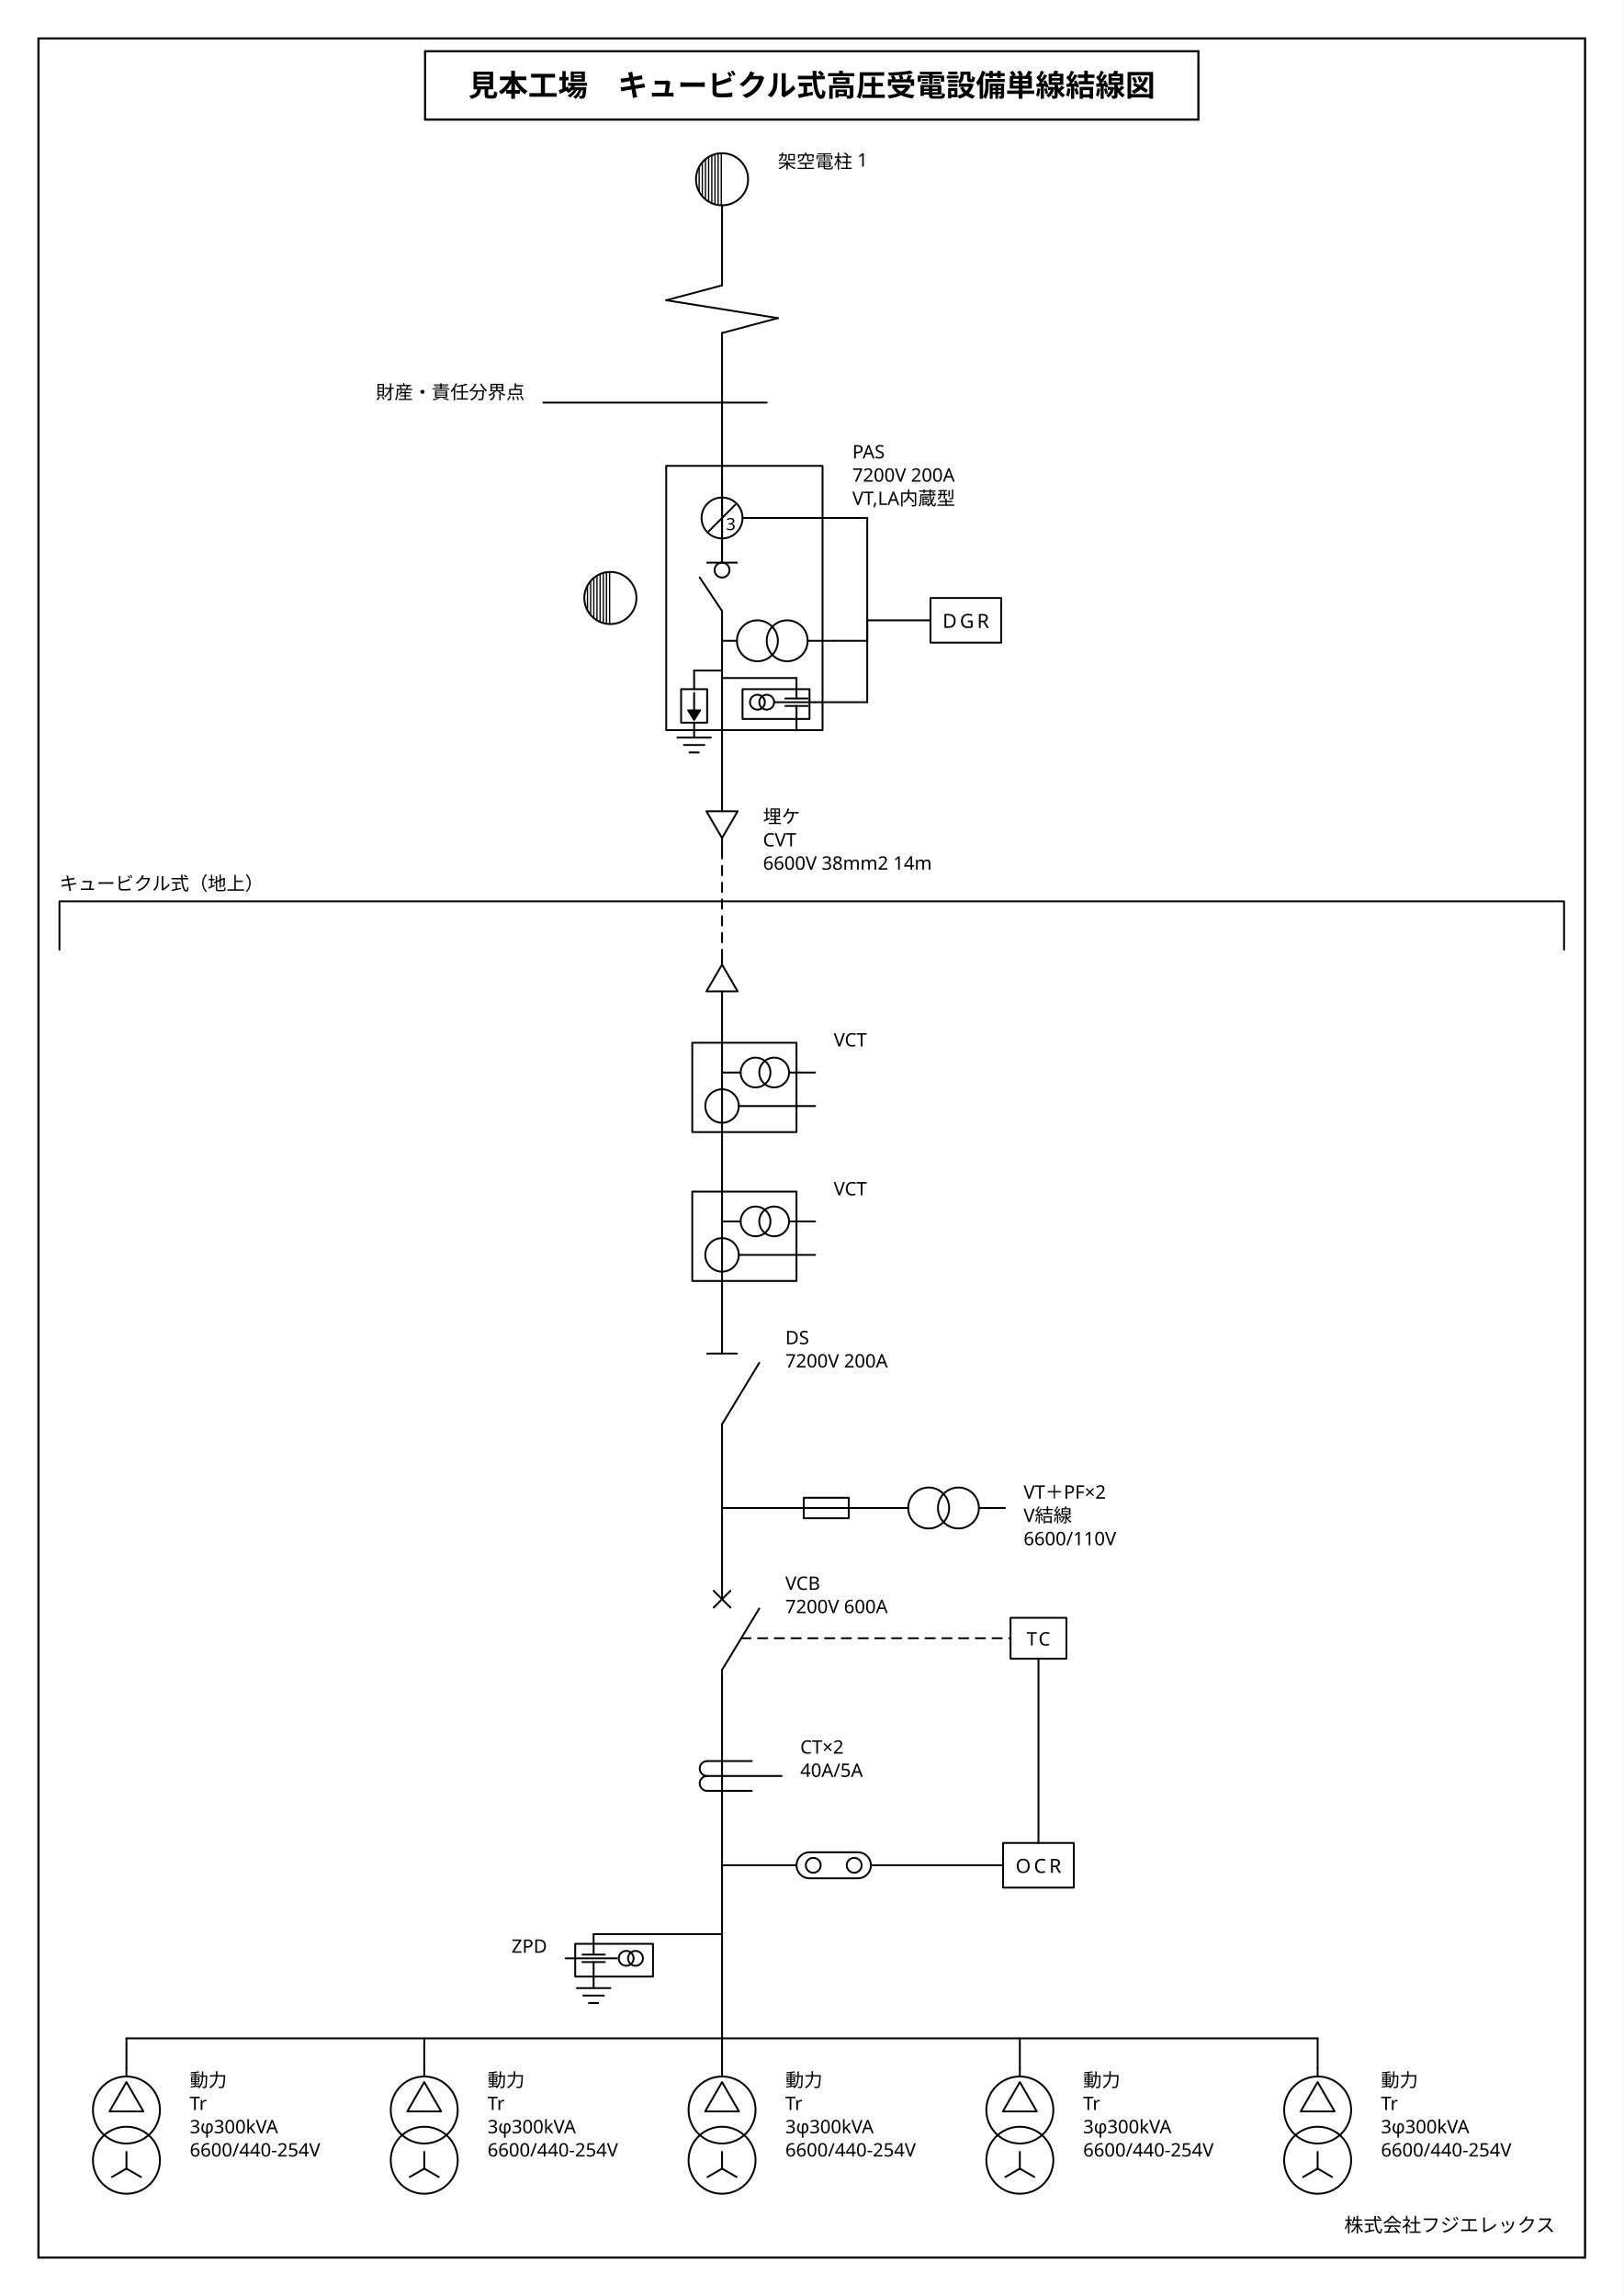
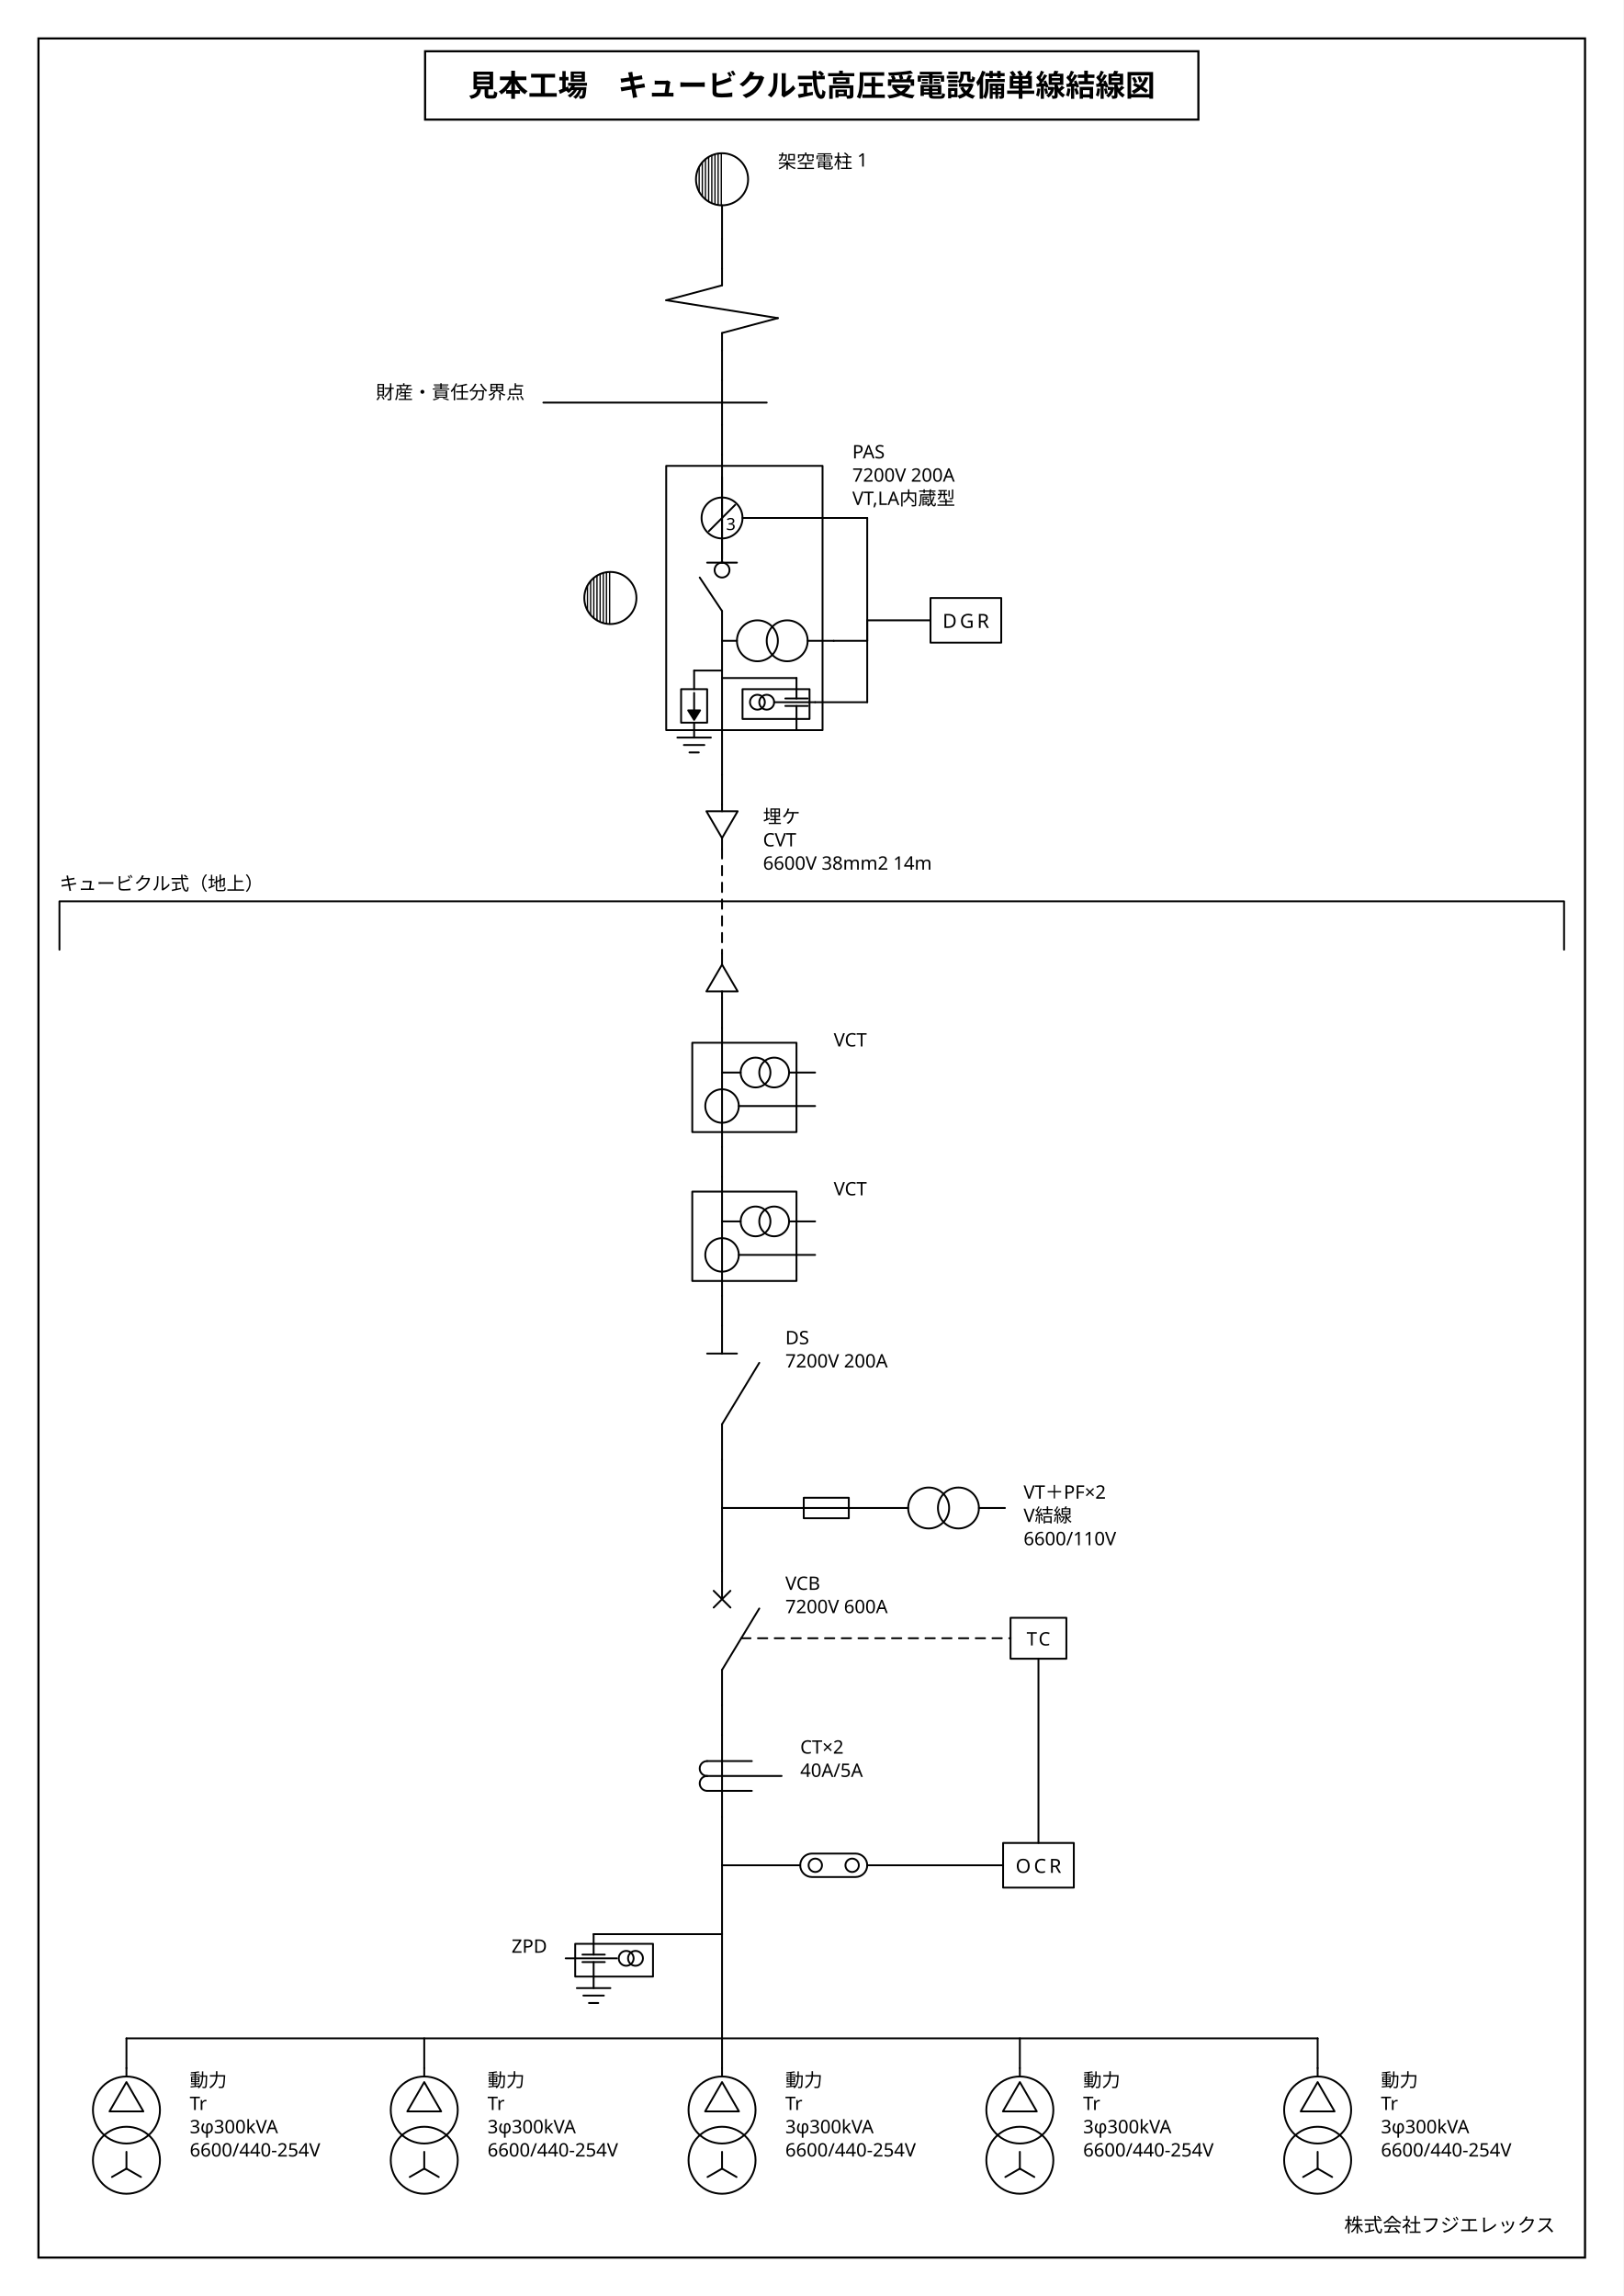
<svg xmlns="http://www.w3.org/2000/svg" viewBox="0 0 760 1075" width="760" height="1075">
  <rect x="0" y="0" width="760" height="1075" fill="#fff" />
  <g stroke="#000" fill="none">
    <rect x="18" y="18" width="724" height="1039" stroke-width="1" />
    <rect x="199" y="24" width="362" height="32" stroke-width="1" />
  </g>
  <text x="380" y="45" font-size="14" font-weight="700" text-anchor="middle" font-family="IPAGothic, 'IPAゴシック', 'Noto Sans JP', 'Hiragino Kaku Gothic ProN', 'Yu Gothic', sans-serif" fill="#000">見本工場　キュービクル式高圧受電設備単線結線図</text>
  <text x="728" y="1045" font-size="9" text-anchor="end" font-family="IPAGothic, 'IPAゴシック', 'Noto Sans JP', 'Hiragino Kaku Gothic ProN', 'Yu Gothic', sans-serif" fill="#000">株式会社フジエレックス</text>
  <g transform="translate(338.01 70) scale(0.8713)">
    <g stroke="#000" fill="none" stroke-linecap="round" stroke-linejoin="round" color="#000">
      <path d="M -356 404 L 452.4 404 M -356 404 L -356 430 M 452.4 404 L 452.4 430" fill="none" stroke-width="1" />
      <text x="-356" y="398" font-size="10" font-family="IPAGothic, 'IPAゴシック', 'Noto Sans JP', 'Hiragino Kaku Gothic ProN', 'Yu Gothic', sans-serif" fill="currentColor" stroke="none">キュービクル式（地上）</text>
      <line x1="0" y1="48" x2="0" y2="64" stroke-width="1" />
      <line x1="0" y1="108" x2="0" y2="124" stroke-width="1" />
      <line x1="0" y1="148" x2="0" y2="164" stroke-width="1" />
      <line x1="0" y1="280" x2="-15" y2="280" stroke-width="1" />
      <line x1="0" y1="284" x2="40" y2="284" stroke-width="1" />
      <line x1="32" y1="198" x2="78" y2="198" stroke-width="1" />
      <line x1="78" y1="198" x2="78" y2="253" stroke-width="1" />
      <line x1="60" y1="264" x2="78" y2="264" stroke-width="1" />
      <line x1="78" y1="264" x2="78" y2="253" stroke-width="1" />
      <line x1="50" y1="297" x2="78" y2="297" stroke-width="1" />
      <line x1="78" y1="297" x2="78" y2="253" stroke-width="1" />
      <line x1="78" y1="253" x2="112" y2="253" stroke-width="1" />
      <line x1="0" y1="336" x2="0" y2="352" stroke-width="1" />
      <line x1="0" y1="376" x2="0" y2="432" stroke-width="1" stroke-dasharray="5 4" />
      <line x1="0" y1="456" x2="0" y2="472" stroke-width="1" />
      <line x1="0" y1="536" x2="0" y2="552" stroke-width="1" />
      <line x1="0" y1="616" x2="0" y2="632" stroke-width="1" />
      <line x1="0" y1="704" x2="0" y2="730" stroke-width="1" />
      <line x1="0" y1="730" x2="34" y2="730" stroke-width="1" />
      <line x1="78" y1="730" x2="92" y2="730" stroke-width="1" />
      <line x1="0" y1="730" x2="0" y2="764" stroke-width="1" />
      <line x1="0" y1="836" x2="0" y2="852" stroke-width="1" />
      <line x1="0" y1="896" x2="0" y2="922" stroke-width="1" />
      <line x1="0" y1="922" x2="34" y2="922" stroke-width="1" />
      <line x1="86" y1="922" x2="151" y2="922" stroke-width="1" />
      <line x1="10.303" y1="800" x2="155" y2="800" stroke-width="1" stroke-dasharray="5 4" />
      <line x1="170" y1="811" x2="170" y2="910" stroke-width="1" />
      <line x1="0" y1="922" x2="0" y2="959" stroke-width="1" />
      <line x1="0" y1="959" x2="-69" y2="959" stroke-width="1" />
      <line x1="0" y1="959" x2="0" y2="1015" stroke-width="1" />
      <line x1="-320" y1="1015" x2="320" y2="1015" stroke-width="1" />
      <line x1="-320" y1="1015" x2="-320" y2="1031" stroke-width="1" />
      <line x1="-160" y1="1015" x2="-160" y2="1031" stroke-width="1" />
      <line x1="0" y1="1015" x2="0" y2="1031" stroke-width="1" />
      <line x1="160" y1="1015" x2="160" y2="1031" stroke-width="1" />
      <line x1="320" y1="1015" x2="320" y2="1031" stroke-width="1" />
      <g transform="translate(-16 0)">
        <circle cx="16" cy="16" r="14" fill="none" stroke-width="1" />
        <line x1="3.7" y1="9.313" x2="3.7" y2="22.687" stroke-width="0.7" />
        <line x1="5.4" y1="6.855" x2="5.4" y2="25.145" stroke-width="0.7" />
        <line x1="7.1" y1="5.193" x2="7.1" y2="26.807" stroke-width="0.7" />
        <line x1="8.8" y1="3.993" x2="8.8" y2="28.007" stroke-width="0.7" />
        <line x1="10.5" y1="3.126" x2="10.5" y2="28.874" stroke-width="0.7" />
        <line x1="12.2" y1="2.526" x2="12.2" y2="29.474" stroke-width="0.7" />
        <line x1="13.9" y1="2.158" x2="13.9" y2="29.842" stroke-width="0.7" />
        <line x1="15.6" y1="2.006" x2="15.6" y2="29.994" stroke-width="0.7" />
        <line x1="16" y1="30" x2="16" y2="48" stroke-width="1" />
      </g>
      <text x="30" y="10" font-size="10" text-anchor="start" font-family="IPAGothic, 'IPAゴシック', 'Noto Sans JP', 'Hiragino Kaku Gothic ProN', 'Yu Gothic', sans-serif" fill="currentColor" stroke="none">
        <tspan x="30" dy="0">架空電柱 1</tspan>
      </text>
      <g transform="translate(-30 64)">
        <line x1="30" y1="0" x2="30" y2="9" stroke-width="1" />
        <line x1="30" y1="9" x2="0" y2="17" stroke-width="1" />
        <line x1="0" y1="17" x2="60" y2="26.6" stroke-width="1" />
        <line x1="60" y1="26.6" x2="30" y2="34.6" stroke-width="1" />
        <line x1="30" y1="34.6" x2="30" y2="44" stroke-width="1" />
      </g>
      <g transform="translate(-96 124)">
        <line x1="96" y1="0" x2="96" y2="24" stroke-width="1" />
        <line x1="0" y1="12" x2="120" y2="12" stroke-width="1" />
      </g>
      <text x="-106" y="134" font-size="10" text-anchor="end" font-family="IPAGothic, 'IPAゴシック', 'Noto Sans JP', 'Hiragino Kaku Gothic ProN', 'Yu Gothic', sans-serif" fill="currentColor" stroke="none">
        <tspan x="-106" dy="0">財産・責任分界点</tspan>
      </text>
      <g transform="translate(-36 164)">
        <line x1="36" y1="0" x2="36" y2="6" stroke-width="1" />
        <rect x="6" y="6" width="84" height="142" fill="none" stroke-width="1" />
        <line x1="36" y1="6" x2="36" y2="58" stroke-width="1" />
        <line x1="28" y1="58" x2="44" y2="58" stroke-width="1" />
        <circle cx="36" cy="62" r="4" fill="none" stroke-width="1" />
        <line x1="36" y1="84" x2="24" y2="66" stroke-width="1" />
        <line x1="36" y1="84" x2="36" y2="172" stroke-width="1" />
      </g>
      <text x="70" y="166" font-size="10" text-anchor="start" font-family="IPAGothic, 'IPAゴシック', 'Noto Sans JP', 'Hiragino Kaku Gothic ProN', 'Yu Gothic', sans-serif" fill="currentColor" stroke="none">
        <tspan x="70" dy="0">PAS</tspan>
        <tspan x="70" dy="12.5">7200V 200A</tspan>
        <tspan x="70" dy="12.5">VT,LA内蔵型</tspan>
      </text>
      <g transform="translate(-76 225)">
        <circle cx="16" cy="16" r="14" fill="none" stroke-width="1" />
        <line x1="3.7" y1="9.313" x2="3.7" y2="22.687" stroke-width="0.7" />
        <line x1="5.4" y1="6.855" x2="5.4" y2="25.145" stroke-width="0.7" />
        <line x1="7.1" y1="5.193" x2="7.1" y2="26.807" stroke-width="0.7" />
        <line x1="8.8" y1="3.993" x2="8.8" y2="28.007" stroke-width="0.7" />
        <line x1="10.5" y1="3.126" x2="10.5" y2="28.874" stroke-width="0.7" />
        <line x1="12.2" y1="2.526" x2="12.2" y2="29.474" stroke-width="0.7" />
        <line x1="13.9" y1="2.158" x2="13.9" y2="29.842" stroke-width="0.7" />
        <line x1="15.6" y1="2.006" x2="15.6" y2="29.994" stroke-width="0.7" />
      </g>
      <g transform="translate(-20 176)">
        <line x1="20" y1="0" x2="20" y2="44" stroke-width="1" />
        <circle cx="20" cy="22" r="11" fill="none" stroke-width="1" />
        <line x1="12.929" y1="29.071" x2="27.071" y2="14.929" stroke-width="1" />
        <text x="24.75" y="25" font-size="9" text-anchor="middle" dominant-baseline="central" font-family="IPAGothic, 'IPAゴシック', 'Noto Sans JP', 'Hiragino Kaku Gothic ProN', 'Yu Gothic', sans-serif" fill="currentColor" stroke="none">3</text>
        <line x1="31" y1="22" x2="52" y2="22" stroke-width="1" />
      </g>
      <g transform="translate(0 249)">
        <line x1="0" y1="15" x2="8" y2="15" stroke-width="1" />
        <circle cx="19" cy="15" r="11" fill="none" stroke-width="1" />
        <circle cx="35" cy="15" r="11" fill="none" stroke-width="1" />
        <line x1="46" y1="15" x2="60" y2="15" stroke-width="1" />
      </g>
      <g transform="translate(-35 280)">
        <line x1="20" y1="0" x2="20" y2="10" stroke-width="1" />
        <rect x="13" y="10" width="14" height="18" fill="none" stroke-width="1" />
        <line x1="20" y1="12" x2="20" y2="23" stroke-width="1" />
        <polygon points="16.8,21.38 20,26.5 23.2,21.38" fill="currentColor" stroke-width="1" />
        <line x1="20" y1="28" x2="20" y2="36" stroke-width="1" />
        <line x1="11" y1="36" x2="29" y2="36" stroke-width="1" />
        <line x1="14.5" y1="40" x2="25.5" y2="40" stroke-width="1" />
        <line x1="17.5" y1="44" x2="22.5" y2="44" stroke-width="1" />
      </g>
      <g transform="translate(10 284)">
        <line x1="30" y1="0" x2="30" y2="11" stroke-width="1" />
        <rect x="1" y="6" width="36" height="16" fill="none" stroke-width="1" />
        <line x1="24" y1="11" x2="36" y2="11" stroke-width="1" />
        <line x1="24" y1="15" x2="36" y2="15" stroke-width="1" />
        <line x1="30" y1="15" x2="30" y2="28" stroke-width="1" />
        <line x1="18" y1="13" x2="40" y2="13" stroke-width="1" />
        <circle cx="9" cy="13" r="4" fill="none" stroke-width="1" />
        <circle cx="14" cy="13" r="4" fill="none" stroke-width="1" />
      </g>
      <g transform="translate(112 241)">
        <rect x="0" y="0" width="38" height="24" fill="none" stroke-width="1" />
        <text x="19" y="12" font-size="10.5" text-anchor="middle" dominant-baseline="central" font-family="IPAGothic, 'IPAゴシック', 'Noto Sans JP', 'Hiragino Kaku Gothic ProN', 'Yu Gothic', sans-serif" letter-spacing="1.6" fill="currentColor" stroke="none">DGR</text>
      </g>
      <g transform="translate(-12 352)">
        <line x1="12" y1="0" x2="12" y2="3.6" stroke-width="1" />
        <polygon points="3.6,3.6 20.4,3.6 12,18" fill="none" stroke-width="1" />
        <line x1="12" y1="18" x2="12" y2="24" stroke-width="1" />
      </g>
      <text x="22" y="362" font-size="10" text-anchor="start" font-family="IPAGothic, 'IPAゴシック', 'Noto Sans JP', 'Hiragino Kaku Gothic ProN', 'Yu Gothic', sans-serif" fill="currentColor" stroke="none">
        <tspan x="22" dy="0">埋ケ</tspan>
        <tspan x="22" dy="12.5">CVT</tspan>
        <tspan x="22" dy="12.5">6600V 38mm2 14m</tspan>
      </text>
      <g transform="translate(-12 432) rotate(180 12 12)">
        <line x1="12" y1="0" x2="12" y2="3.6" stroke-width="1" />
        <polygon points="3.6,3.6 20.4,3.6 12,18" fill="none" stroke-width="1" />
        <line x1="12" y1="18" x2="12" y2="24" stroke-width="1" />
      </g>
      <g transform="translate(-22 472)">
        <line x1="22" y1="0" x2="22" y2="64" stroke-width="1" />
        <rect x="6" y="8" width="56" height="48" fill="none" stroke-width="1" />
        <line x1="22" y1="24" x2="32" y2="24" stroke-width="1" />
        <circle cx="40" cy="24" r="8" fill="none" stroke-width="1" />
        <circle cx="50" cy="24" r="8" fill="none" stroke-width="1" />
        <line x1="58" y1="24" x2="72" y2="24" stroke-width="1" />
        <circle cx="22" cy="42" r="9" fill="none" stroke-width="1" />
        <line x1="31" y1="42" x2="72" y2="42" stroke-width="1" />
      </g>
      <text x="60" y="482" font-size="10" text-anchor="start" font-family="IPAGothic, 'IPAゴシック', 'Noto Sans JP', 'Hiragino Kaku Gothic ProN', 'Yu Gothic', sans-serif" fill="currentColor" stroke="none">
        <tspan x="60" dy="0">VCT</tspan>
      </text>
      <g transform="translate(-22 552)">
        <line x1="22" y1="0" x2="22" y2="64" stroke-width="1" />
        <rect x="6" y="8" width="56" height="48" fill="none" stroke-width="1" />
        <line x1="22" y1="24" x2="32" y2="24" stroke-width="1" />
        <circle cx="40" cy="24" r="8" fill="none" stroke-width="1" />
        <circle cx="50" cy="24" r="8" fill="none" stroke-width="1" />
        <line x1="58" y1="24" x2="72" y2="24" stroke-width="1" />
        <circle cx="22" cy="42" r="9" fill="none" stroke-width="1" />
        <line x1="31" y1="42" x2="72" y2="42" stroke-width="1" />
      </g>
      <text x="60" y="562" font-size="10" text-anchor="start" font-family="IPAGothic, 'IPAゴシック', 'Noto Sans JP', 'Hiragino Kaku Gothic ProN', 'Yu Gothic', sans-serif" fill="currentColor" stroke="none">
        <tspan x="60" dy="0">VCT</tspan>
      </text>
      <g transform="translate(-24 632)">
        <line x1="24" y1="0" x2="24" y2="15" stroke-width="1" />
        <line x1="16" y1="15" x2="32" y2="15" stroke-width="1" />
        <line x1="24" y1="53" x2="44" y2="20" stroke-width="1" />
        <line x1="24" y1="53" x2="24" y2="72" stroke-width="1" />
      </g>
      <text x="34" y="642" font-size="10" text-anchor="start" font-family="IPAGothic, 'IPAゴシック', 'Noto Sans JP', 'Hiragino Kaku Gothic ProN', 'Yu Gothic', sans-serif" fill="currentColor" stroke="none">
        <tspan x="34" dy="0">DS</tspan>
        <tspan x="34" dy="12.5">7200V 200A</tspan>
      </text>
      <g transform="translate(36 708) rotate(-90 20 22)">
        <line x1="20" y1="0" x2="20" y2="44" stroke-width="1" />
        <rect x="14.5" y="9.9" width="11" height="24.2" fill="none" stroke-width="1" />
      </g>
      <g transform="translate(92 715)">
        <line x1="0" y1="15" x2="8" y2="15" stroke-width="1" />
        <circle cx="19" cy="15" r="11" fill="none" stroke-width="1" />
        <circle cx="35" cy="15" r="11" fill="none" stroke-width="1" />
        <line x1="46" y1="15" x2="60" y2="15" stroke-width="1" />
      </g>
      <text x="162" y="725" font-size="10" text-anchor="start" font-family="IPAGothic, 'IPAゴシック', 'Noto Sans JP', 'Hiragino Kaku Gothic ProN', 'Yu Gothic', sans-serif" fill="currentColor" stroke="none">
        <tspan x="162" dy="0">VT＋PF×2</tspan>
        <tspan x="162" dy="12.5">V結線</tspan>
        <tspan x="162" dy="12.5">6600/110V</tspan>
      </text>
      <g transform="translate(-24 764)">
        <line x1="24" y1="0" x2="24" y2="15" stroke-width="1" />
        <line x1="19.5" y1="10.5" x2="28.5" y2="19.5" stroke-width="1" />
        <line x1="28.5" y1="10.5" x2="19.5" y2="19.5" stroke-width="1" />
        <line x1="24" y1="53" x2="44" y2="20" stroke-width="1" />
        <line x1="24" y1="53" x2="24" y2="72" stroke-width="1" />
      </g>
      <text x="34" y="774" font-size="10" text-anchor="start" font-family="IPAGothic, 'IPAゴシック', 'Noto Sans JP', 'Hiragino Kaku Gothic ProN', 'Yu Gothic', sans-serif" fill="currentColor" stroke="none">
        <tspan x="34" dy="0">VCB</tspan>
        <tspan x="34" dy="12.5">7200V 600A</tspan>
      </text>
      <g transform="translate(-24 852)">
        <line x1="24" y1="0" x2="24" y2="44" stroke-width="1" />
        <line x1="16" y1="14" x2="40" y2="14" stroke-width="1" />
        <line x1="16" y1="30" x2="40" y2="30" stroke-width="1" />
        <line x1="16" y1="22" x2="56" y2="22" stroke-width="1" />
        <path d="M 16 14 A 4 4 0 0 0 16 22" fill="none" stroke-width="1" />
        <path d="M 16 22 A 4 4 0 0 0 16 30" fill="none" stroke-width="1" />
      </g>
      <text x="42" y="862" font-size="10" text-anchor="start" font-family="IPAGothic, 'IPAゴシック', 'Noto Sans JP', 'Hiragino Kaku Gothic ProN', 'Yu Gothic', sans-serif" fill="currentColor" stroke="none">
        <tspan x="42" dy="0">CT×2</tspan>
        <tspan x="42" dy="12.5">40A/5A</tspan>
      </text>
      <g transform="translate(34 911)">
-         <line x1="0" y1="11" x2="6" y2="11" stroke-width="1" />
-         <rect x="6" y="4" width="40" height="14" rx="7" fill="none" stroke-width="1" />
-         <circle cx="15" cy="11" r="4" fill="none" stroke-width="1" />
-         <circle cx="37" cy="11" r="4" fill="none" stroke-width="1" />
-         <line x1="46" y1="11" x2="52" y2="11" stroke-width="1" />
+         <line x1="0" y1="11" x2="8" y2="11" stroke-width="1" />
+         <rect x="8" y="4.7" width="36" height="12.6" rx="6.3" fill="none" stroke-width="1" />
+         <circle cx="16.1" cy="11" r="3.6" fill="none" stroke-width="1" />
+         <circle cx="35.9" cy="11" r="3.6" fill="none" stroke-width="1" />
+         <line x1="44" y1="11" x2="52" y2="11" stroke-width="1" />
      </g>
      <g transform="translate(151 910)">
        <rect x="0" y="0" width="38" height="24" fill="none" stroke-width="1" />
        <text x="19" y="12" font-size="10.5" text-anchor="middle" dominant-baseline="central" font-family="IPAGothic, 'IPAゴシック', 'Noto Sans JP', 'Hiragino Kaku Gothic ProN', 'Yu Gothic', sans-serif" letter-spacing="1.6" fill="currentColor" stroke="none">OCR</text>
      </g>
      <g transform="translate(155 789)">
        <rect x="0" y="0" width="30" height="22" fill="none" stroke-width="1" />
        <text x="15" y="11" font-size="10" text-anchor="middle" dominant-baseline="central" font-family="IPAGothic, 'IPAゴシック', 'Noto Sans JP', 'Hiragino Kaku Gothic ProN', 'Yu Gothic', sans-serif" letter-spacing="1" fill="currentColor" stroke="none">TC</text>
      </g>
      <g transform="translate(-84 959)">
        <line x1="15" y1="0" x2="15" y2="11" stroke-width="1" />
        <rect x="5.1" y="5.2" width="41.8" height="17.6" fill="none" stroke-width="1" />
        <line x1="9" y1="11" x2="21" y2="11" stroke-width="1" />
        <line x1="9" y1="15" x2="21" y2="15" stroke-width="1" />
        <line x1="15" y1="15" x2="15" y2="29" stroke-width="1" />
        <line x1="6" y1="29" x2="24" y2="29" stroke-width="1" />
        <line x1="9.5" y1="33" x2="20.5" y2="33" stroke-width="1" />
        <line x1="12.5" y1="37" x2="17.5" y2="37" stroke-width="1" />
        <line x1="0" y1="13" x2="27.5" y2="13" stroke-width="1" />
        <circle cx="32.5" cy="13" r="4" fill="none" stroke-width="1" />
        <circle cx="37.5" cy="13" r="4" fill="none" stroke-width="1" />
      </g>
      <text x="-94" y="969" font-size="10" text-anchor="end" font-family="IPAGothic, 'IPAゴシック', 'Noto Sans JP', 'Hiragino Kaku Gothic ProN', 'Yu Gothic', sans-serif" fill="currentColor" stroke="none">
        <tspan x="-94" dy="0">ZPD</tspan>
      </text>
      <g transform="translate(-344 1031)">
        <line x1="24" y1="0" x2="24" y2="4.5" stroke-width="1" />
        <circle cx="24" cy="22.5" r="18" fill="none" stroke-width="1" />
        <circle cx="24" cy="49.5" r="18" fill="none" stroke-width="1" />
        <polygon points="24,7.5 33.093,23.25 14.907,23.25" fill="none" stroke-width="1" />
        <line x1="24" y1="54" x2="24" y2="45" stroke-width="1" />
        <line x1="24" y1="54" x2="31.794" y2="58.5" stroke-width="1" />
        <line x1="24" y1="54" x2="16.206" y2="58.5" stroke-width="1" />
      </g>
      <text x="-286" y="1041" font-size="10" text-anchor="start" font-family="IPAGothic, 'IPAゴシック', 'Noto Sans JP', 'Hiragino Kaku Gothic ProN', 'Yu Gothic', sans-serif" fill="currentColor" stroke="none">
        <tspan x="-286" dy="0">動力</tspan>
        <tspan x="-286" dy="12.5">Tr</tspan>
        <tspan x="-286" dy="12.5">3φ300kVA</tspan>
        <tspan x="-286" dy="12.5">6600/440-254V</tspan>
      </text>
      <g transform="translate(-184 1031)">
        <line x1="24" y1="0" x2="24" y2="4.5" stroke-width="1" />
        <circle cx="24" cy="22.5" r="18" fill="none" stroke-width="1" />
        <circle cx="24" cy="49.5" r="18" fill="none" stroke-width="1" />
        <polygon points="24,7.5 33.093,23.25 14.907,23.25" fill="none" stroke-width="1" />
        <line x1="24" y1="54" x2="24" y2="45" stroke-width="1" />
        <line x1="24" y1="54" x2="31.794" y2="58.5" stroke-width="1" />
        <line x1="24" y1="54" x2="16.206" y2="58.5" stroke-width="1" />
      </g>
      <text x="-126" y="1041" font-size="10" text-anchor="start" font-family="IPAGothic, 'IPAゴシック', 'Noto Sans JP', 'Hiragino Kaku Gothic ProN', 'Yu Gothic', sans-serif" fill="currentColor" stroke="none">
        <tspan x="-126" dy="0">動力</tspan>
        <tspan x="-126" dy="12.5">Tr</tspan>
        <tspan x="-126" dy="12.5">3φ300kVA</tspan>
        <tspan x="-126" dy="12.5">6600/440-254V</tspan>
      </text>
      <g transform="translate(-24 1031)">
        <line x1="24" y1="0" x2="24" y2="4.5" stroke-width="1" />
        <circle cx="24" cy="22.5" r="18" fill="none" stroke-width="1" />
        <circle cx="24" cy="49.5" r="18" fill="none" stroke-width="1" />
        <polygon points="24,7.5 33.093,23.25 14.907,23.25" fill="none" stroke-width="1" />
        <line x1="24" y1="54" x2="24" y2="45" stroke-width="1" />
        <line x1="24" y1="54" x2="31.794" y2="58.5" stroke-width="1" />
        <line x1="24" y1="54" x2="16.206" y2="58.5" stroke-width="1" />
      </g>
      <text x="34" y="1041" font-size="10" text-anchor="start" font-family="IPAGothic, 'IPAゴシック', 'Noto Sans JP', 'Hiragino Kaku Gothic ProN', 'Yu Gothic', sans-serif" fill="currentColor" stroke="none">
        <tspan x="34" dy="0">動力</tspan>
        <tspan x="34" dy="12.5">Tr</tspan>
        <tspan x="34" dy="12.5">3φ300kVA</tspan>
        <tspan x="34" dy="12.5">6600/440-254V</tspan>
      </text>
      <g transform="translate(136 1031)">
        <line x1="24" y1="0" x2="24" y2="4.5" stroke-width="1" />
        <circle cx="24" cy="22.5" r="18" fill="none" stroke-width="1" />
        <circle cx="24" cy="49.5" r="18" fill="none" stroke-width="1" />
        <polygon points="24,7.5 33.093,23.25 14.907,23.25" fill="none" stroke-width="1" />
        <line x1="24" y1="54" x2="24" y2="45" stroke-width="1" />
        <line x1="24" y1="54" x2="31.794" y2="58.5" stroke-width="1" />
        <line x1="24" y1="54" x2="16.206" y2="58.5" stroke-width="1" />
      </g>
      <text x="194" y="1041" font-size="10" text-anchor="start" font-family="IPAGothic, 'IPAゴシック', 'Noto Sans JP', 'Hiragino Kaku Gothic ProN', 'Yu Gothic', sans-serif" fill="currentColor" stroke="none">
        <tspan x="194" dy="0">動力</tspan>
        <tspan x="194" dy="12.5">Tr</tspan>
        <tspan x="194" dy="12.5">3φ300kVA</tspan>
        <tspan x="194" dy="12.5">6600/440-254V</tspan>
      </text>
      <g transform="translate(296 1031)">
        <line x1="24" y1="0" x2="24" y2="4.5" stroke-width="1" />
        <circle cx="24" cy="22.5" r="18" fill="none" stroke-width="1" />
        <circle cx="24" cy="49.5" r="18" fill="none" stroke-width="1" />
        <polygon points="24,7.5 33.093,23.25 14.907,23.25" fill="none" stroke-width="1" />
        <line x1="24" y1="54" x2="24" y2="45" stroke-width="1" />
        <line x1="24" y1="54" x2="31.794" y2="58.5" stroke-width="1" />
        <line x1="24" y1="54" x2="16.206" y2="58.5" stroke-width="1" />
      </g>
      <text x="354" y="1041" font-size="10" text-anchor="start" font-family="IPAGothic, 'IPAゴシック', 'Noto Sans JP', 'Hiragino Kaku Gothic ProN', 'Yu Gothic', sans-serif" fill="currentColor" stroke="none">
        <tspan x="354" dy="0">動力</tspan>
        <tspan x="354" dy="12.5">Tr</tspan>
        <tspan x="354" dy="12.5">3φ300kVA</tspan>
        <tspan x="354" dy="12.5">6600/440-254V</tspan>
      </text>
    </g>
  </g>
</svg>
